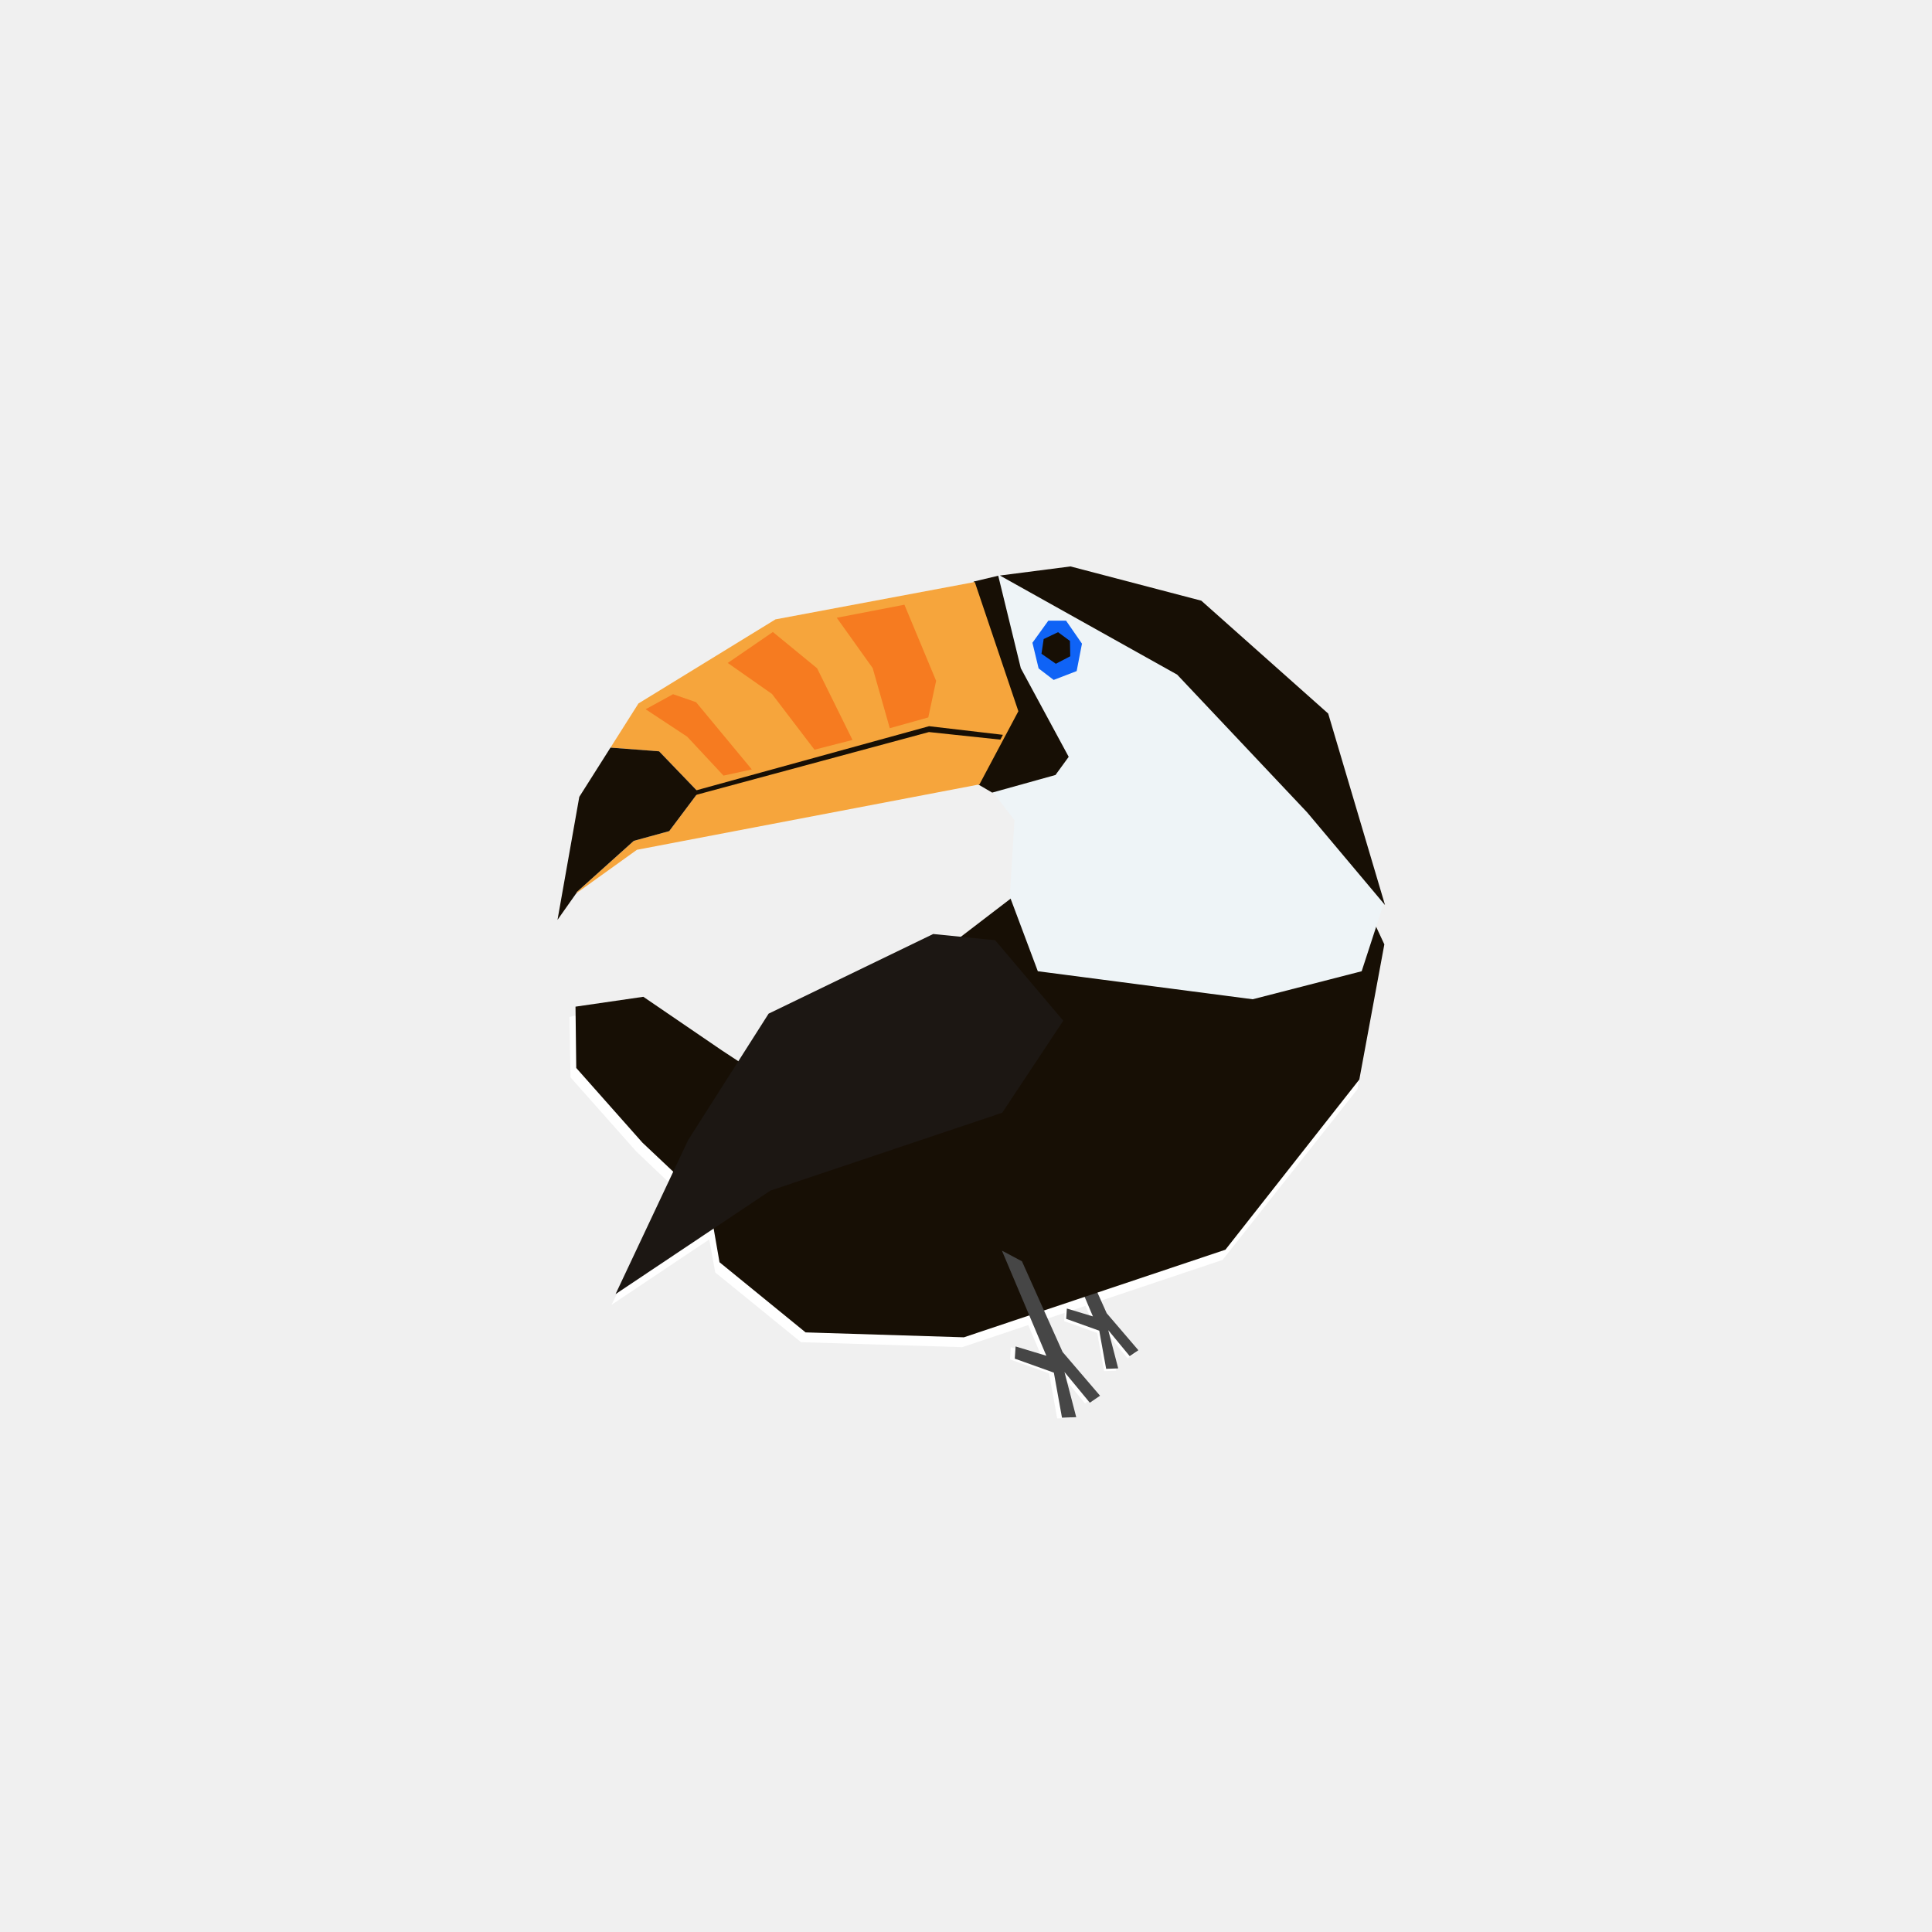
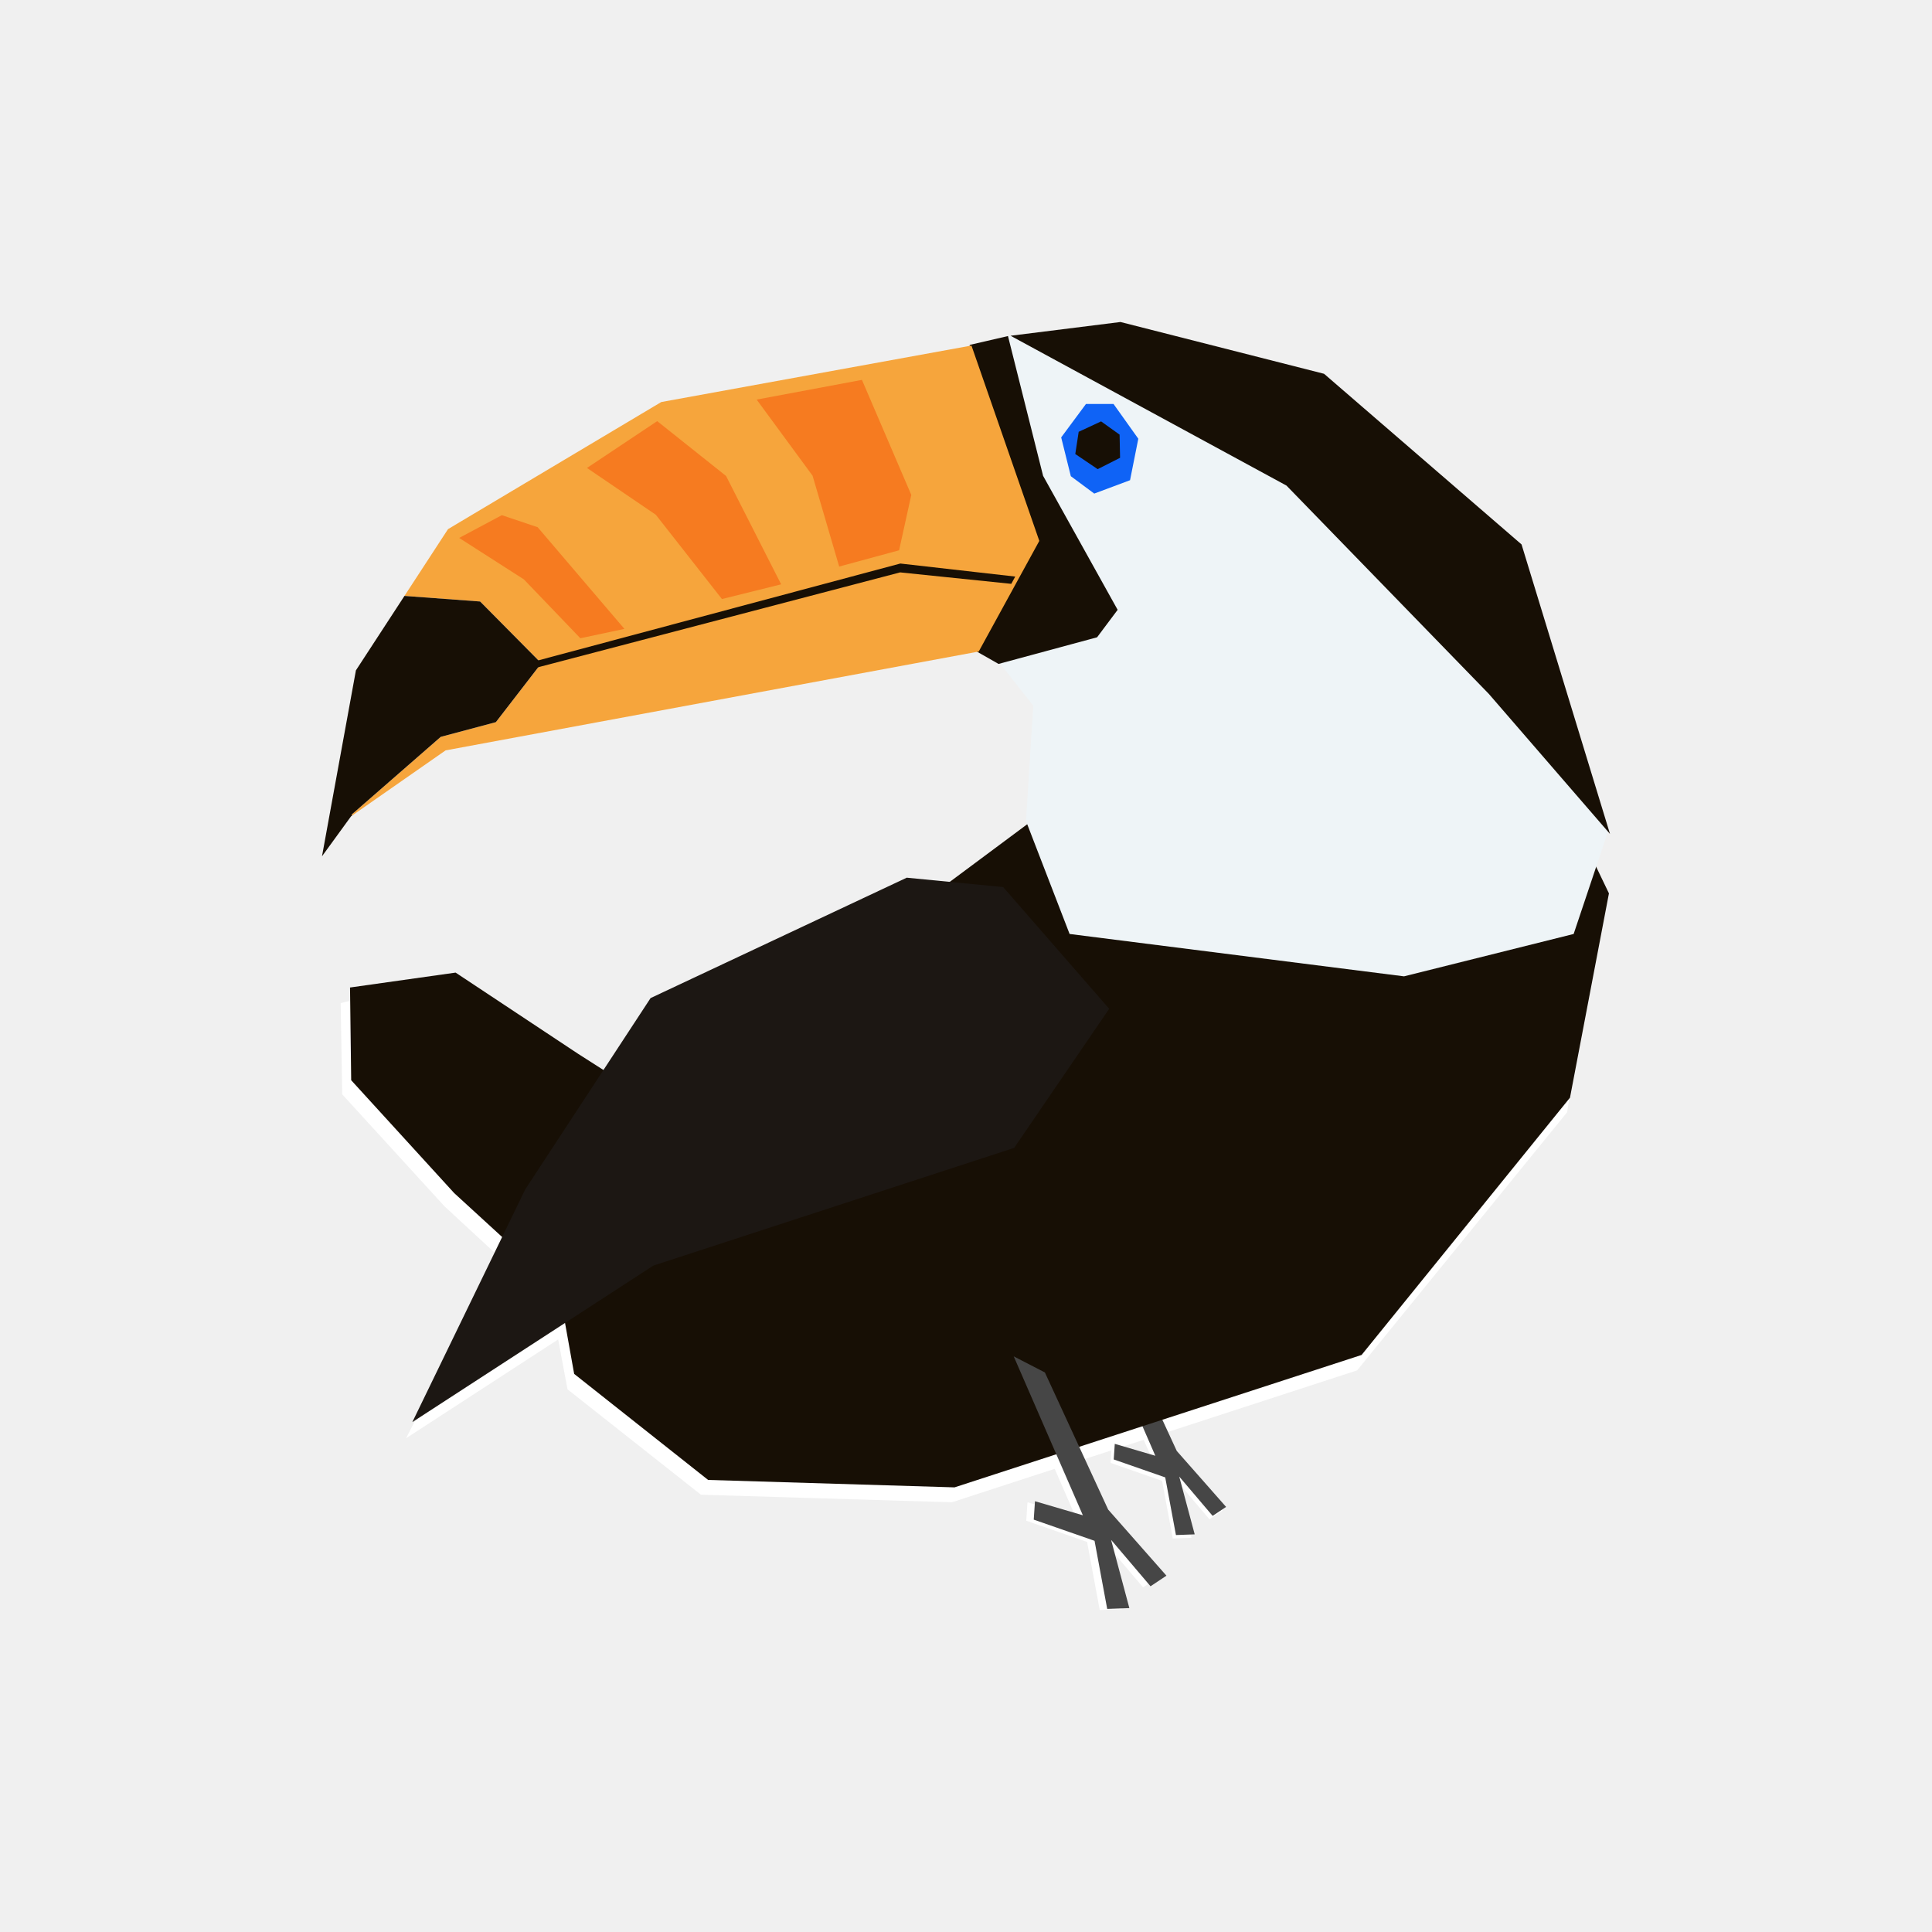
<svg xmlns="http://www.w3.org/2000/svg" width="512" height="512" viewBox="0 0 512 512" version="1.1" id="svg1">
  <defs id="defs1" />
  <g id="layer1">
-     <g id="g18" transform="matrix(0.6632394,0,0,0.6632394,86.68075,88.53691)">
+     <g id="g18" transform="matrix(1.032299,0,0,1.002651,-9.709266,-7.748679)">
      <path style="fill:#ffffff;fill-opacity:1" d="m 267.73,366.516 17.75,42 -12.293,-3.714 -0.318,4.866 15.611,5.598 3.25,18 5.689,-0.212 -4.689,-18.038 10.121,12.263 4.086,-2.798 -14.957,-17.464 -16.25,-36.25 z" id="path15-53" />
      <path style="fill:#ffffff;fill-opacity:1;stroke-width:0.847" d="m 290.158,357.847 15.029,35.561 -10.408,-3.145 -0.269,4.12 13.218,4.74 2.752,15.241 4.817,-0.18 -3.97,-15.273 8.57,10.383 3.459,-2.369 -12.664,-14.787 -13.759,-30.693 z" id="path15-5-9" />
      <path style="opacity:1;fill:#ffffff;fill-opacity:1;stroke-width:1.508" d="m 98.994,272.327 -2.132,0.533 0.4,24.121 26.254,29.585 13.993,13.327 -23.855,47.976 39.047,-26.12 2.399,13.194 34.25,27.853 64.432,1.993 104.035,-34.867 53.902,-68.226 5.843,-39.39 -251.041,51.829 z" id="path1" />
      <path style="fill:#464646;fill-opacity:1;stroke-width:0.847" d="m 290.969,356.938 15.029,35.561 -10.408,-3.145 -0.269,4.12 13.218,4.74 2.752,15.241 4.817,-0.18 -3.97,-15.273 8.57,10.383 3.459,-2.369 -12.664,-14.787 -13.759,-30.693 z" id="path15-5" />
      <path style="fill:#170f05;fill-opacity:1" d="m 275.7,223.605 -51.25,39.25 -59.5,27.5 -17.025,29.5 8.879,51.006 34.389,28.029 63.257,1.964 104.5,-35 53.5,-68 10,-54 -7,-15 z" id="path12" />
      <path style="fill:#eef4f7;fill-opacity:1" d="m 263.461,179.621 11.198,14.62 -1.866,30.484 11.198,29.861 85.852,11.198 43.548,-11.198 8.829,-27.111 -21.638,-49.324 -69.944,-60.047 -61.701,-21.604 -0.782,0.117 z" id="path9" />
      <path style="fill:#170f05;fill-opacity:1" d="m 256.734,177.931 9.018,5.279 25.294,-7.038 5.279,-7.258 -19.136,-35.412 -9.018,-36.952 -9.815,2.337 z" id="path7" />
      <path d="m 258.795,99.057 -79.631,14.932 -54.746,33.594 -11.182,17.654 19.426,1.477 15.707,16.33 -11.664,15.553 -14.152,3.889 -22.863,20.529 0.084,0.293 24.023,-17.246 136.865,-26.129 15.553,-29.238 z" style="fill:#f6a53c" id="path3" />
      <path d="m 99.774,223.307 -0.084,-0.293 22.863,-20.529 14.152,-3.889 11.664,-15.553 -15.707,-16.33 -19.426,-1.477 -12.459,19.672 -8.709,49.148 7.465,-10.576 z" style="fill:#170f05" id="path4" />
      <path style="fill:#170f05;fill-opacity:1" d="m 146.815,184.287 93.668,-25.272 28.536,3.029 1.016,-1.922 -29.495,-3.447 -100.257,27.612 z" id="path6" />
      <path style="fill:#170f05;fill-opacity:1" d="m 268.838,96.471 28.217,-3.635 52.258,13.687 50.702,45.103 22.707,76.52 -31.106,-37.016 -51.947,-55.057 z" id="path8" />
      <path style="fill:#0f63f6;fill-opacity:1" d="m 288.196,114.499 -6.364,8.839 2.475,10.253 6.01,4.596 9.192,-3.536 2.121,-10.96 -6.364,-9.192 z" id="path10" />
      <path style="fill:#170f05;fill-opacity:1" d="m 292.075,119.105 4.75,3.5 0.125,6.125 -5.75,3 -5.75,-4 0.875,-5.875 z" id="path11" />
      <path style="fill:#170f05;fill-opacity:1" d="m 198.343,312.895 -40.496,-26.613 -31.48,-21.486 -27.105,3.94 0.298,24.503 26.451,29.84 33.442,31.535 z" id="path13" />
      <path style="fill:#1c1713;fill-opacity:1" d="m 242.184,239.709 24.749,2.475 27.224,32.173 -24.395,36.77 -92.631,31.113 -61.872,41.366 28.991,-61.518 32.173,-50.558 z" id="path14" />
      <path style="fill:#464646;fill-opacity:1" d="m 269.646,366.229 17.75,42 -12.293,-3.714 -0.318,4.866 15.611,5.598 3.25,18 5.689,-0.212 -4.689,-18.038 10.121,12.263 4.086,-2.798 -14.957,-17.464 -16.25,-36.25 z" id="path15" />
      <path style="fill:#f67b20;fill-opacity:1" d="m 143.896,160.867 14.496,15.556 11.314,-2.475 -22.274,-26.87 -9.192,-3.182 -10.96,6.01 z" id="path16" />
      <path style="fill:#f67b20;fill-opacity:1" d="m 160.091,131.412 18.031,-12.374 17.678,14.496 14.142,28.638 -15.203,3.889 -16.971,-22.274 z" id="path17" />
      <path style="fill:#f67b20;fill-opacity:1" d="m 223.652,168.996 16.971,-3.27 7.955,19.092 -1.966,9.189 -9.658,2.698 -4.286,-15.069 z" id="path25" transform="matrix(1.592613,0,0,1.592613,-152.5361,-155.8024)" />
    </g>
  </g>
</svg>
